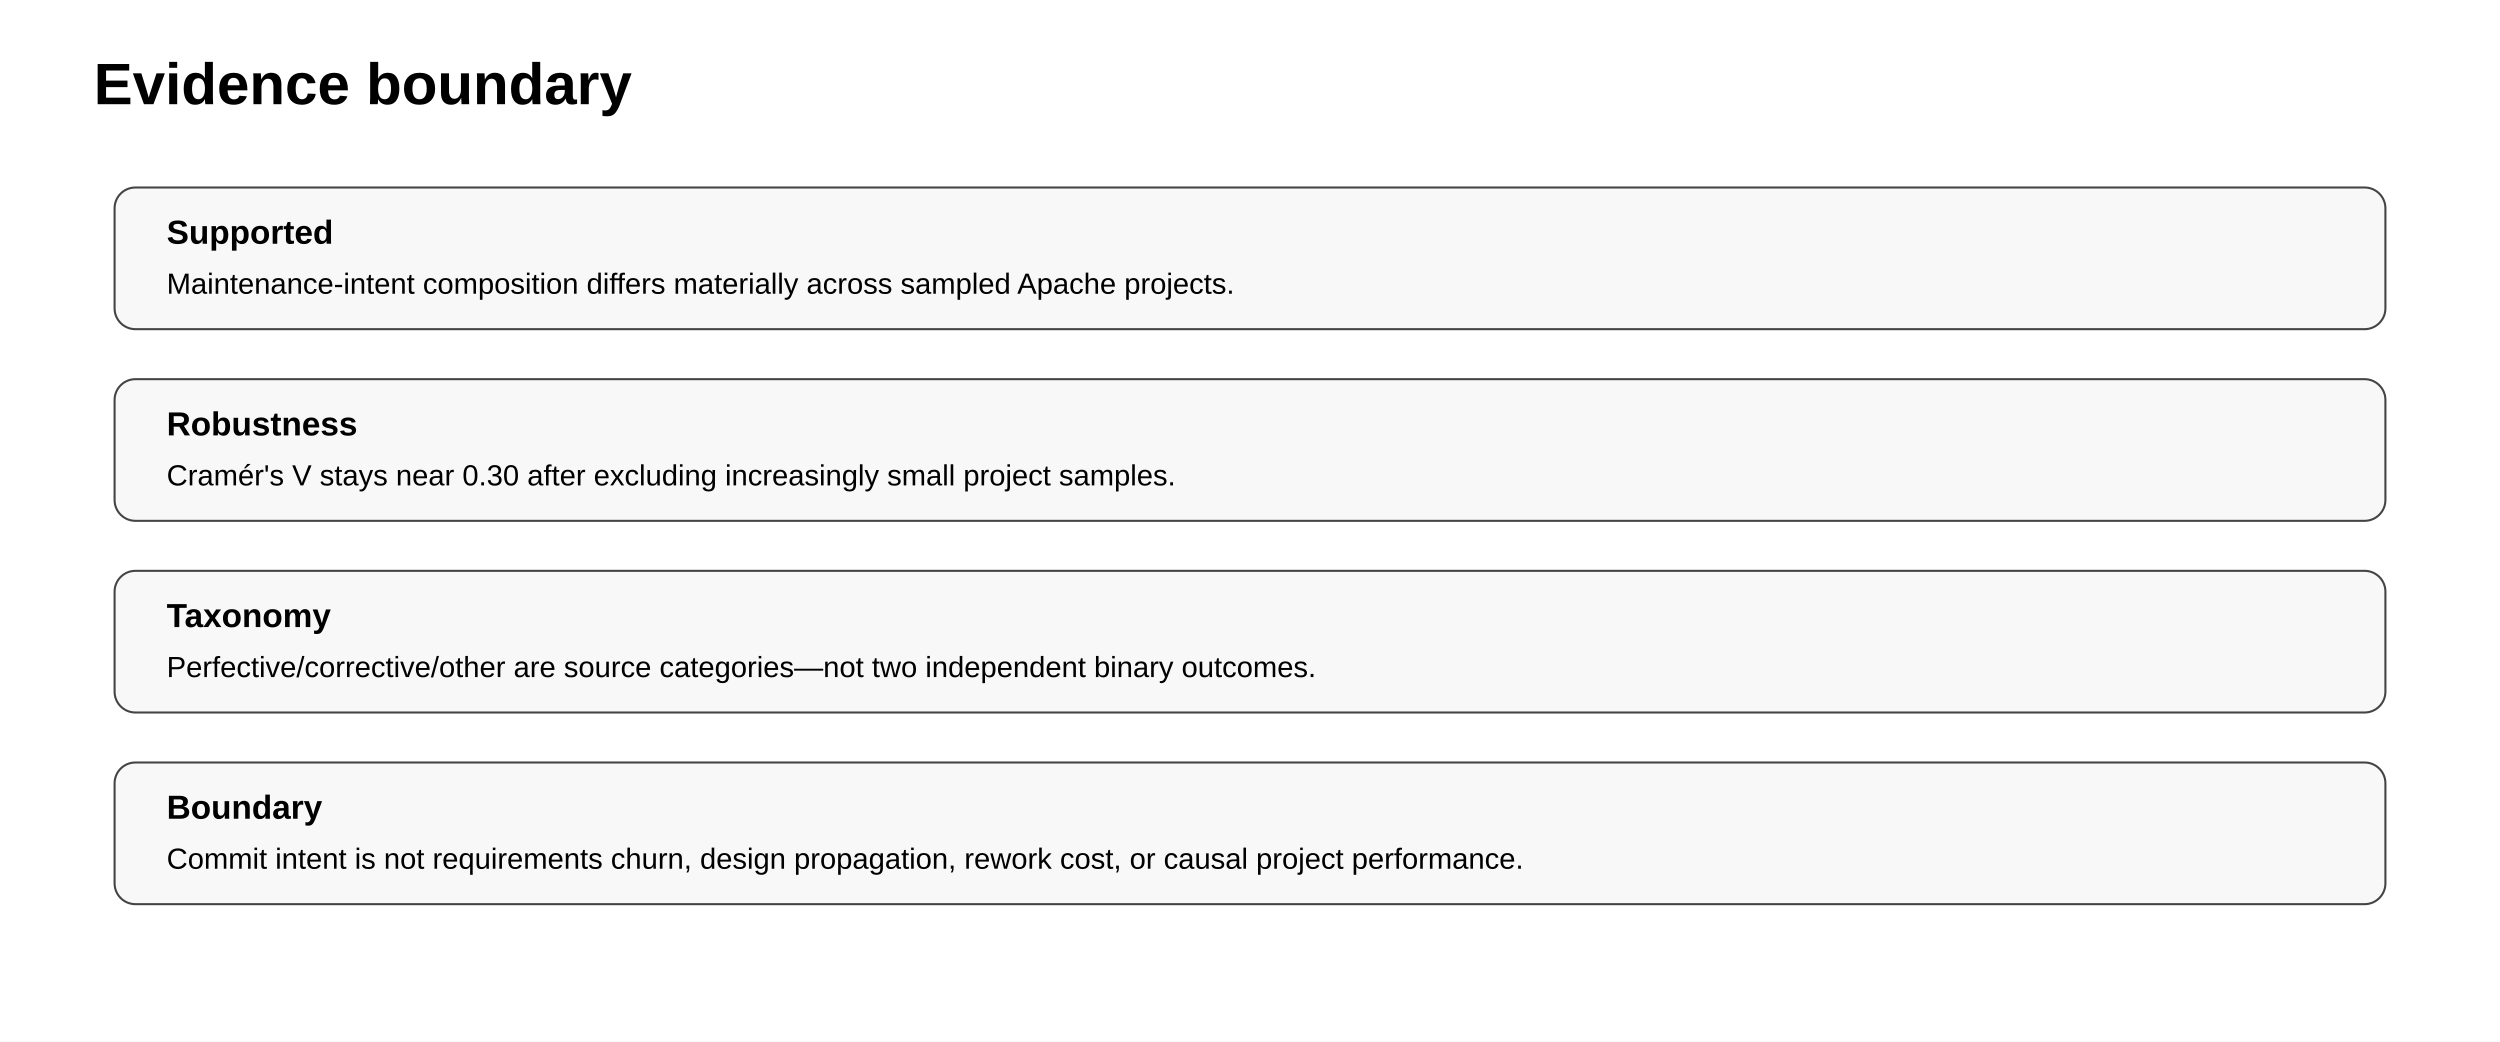
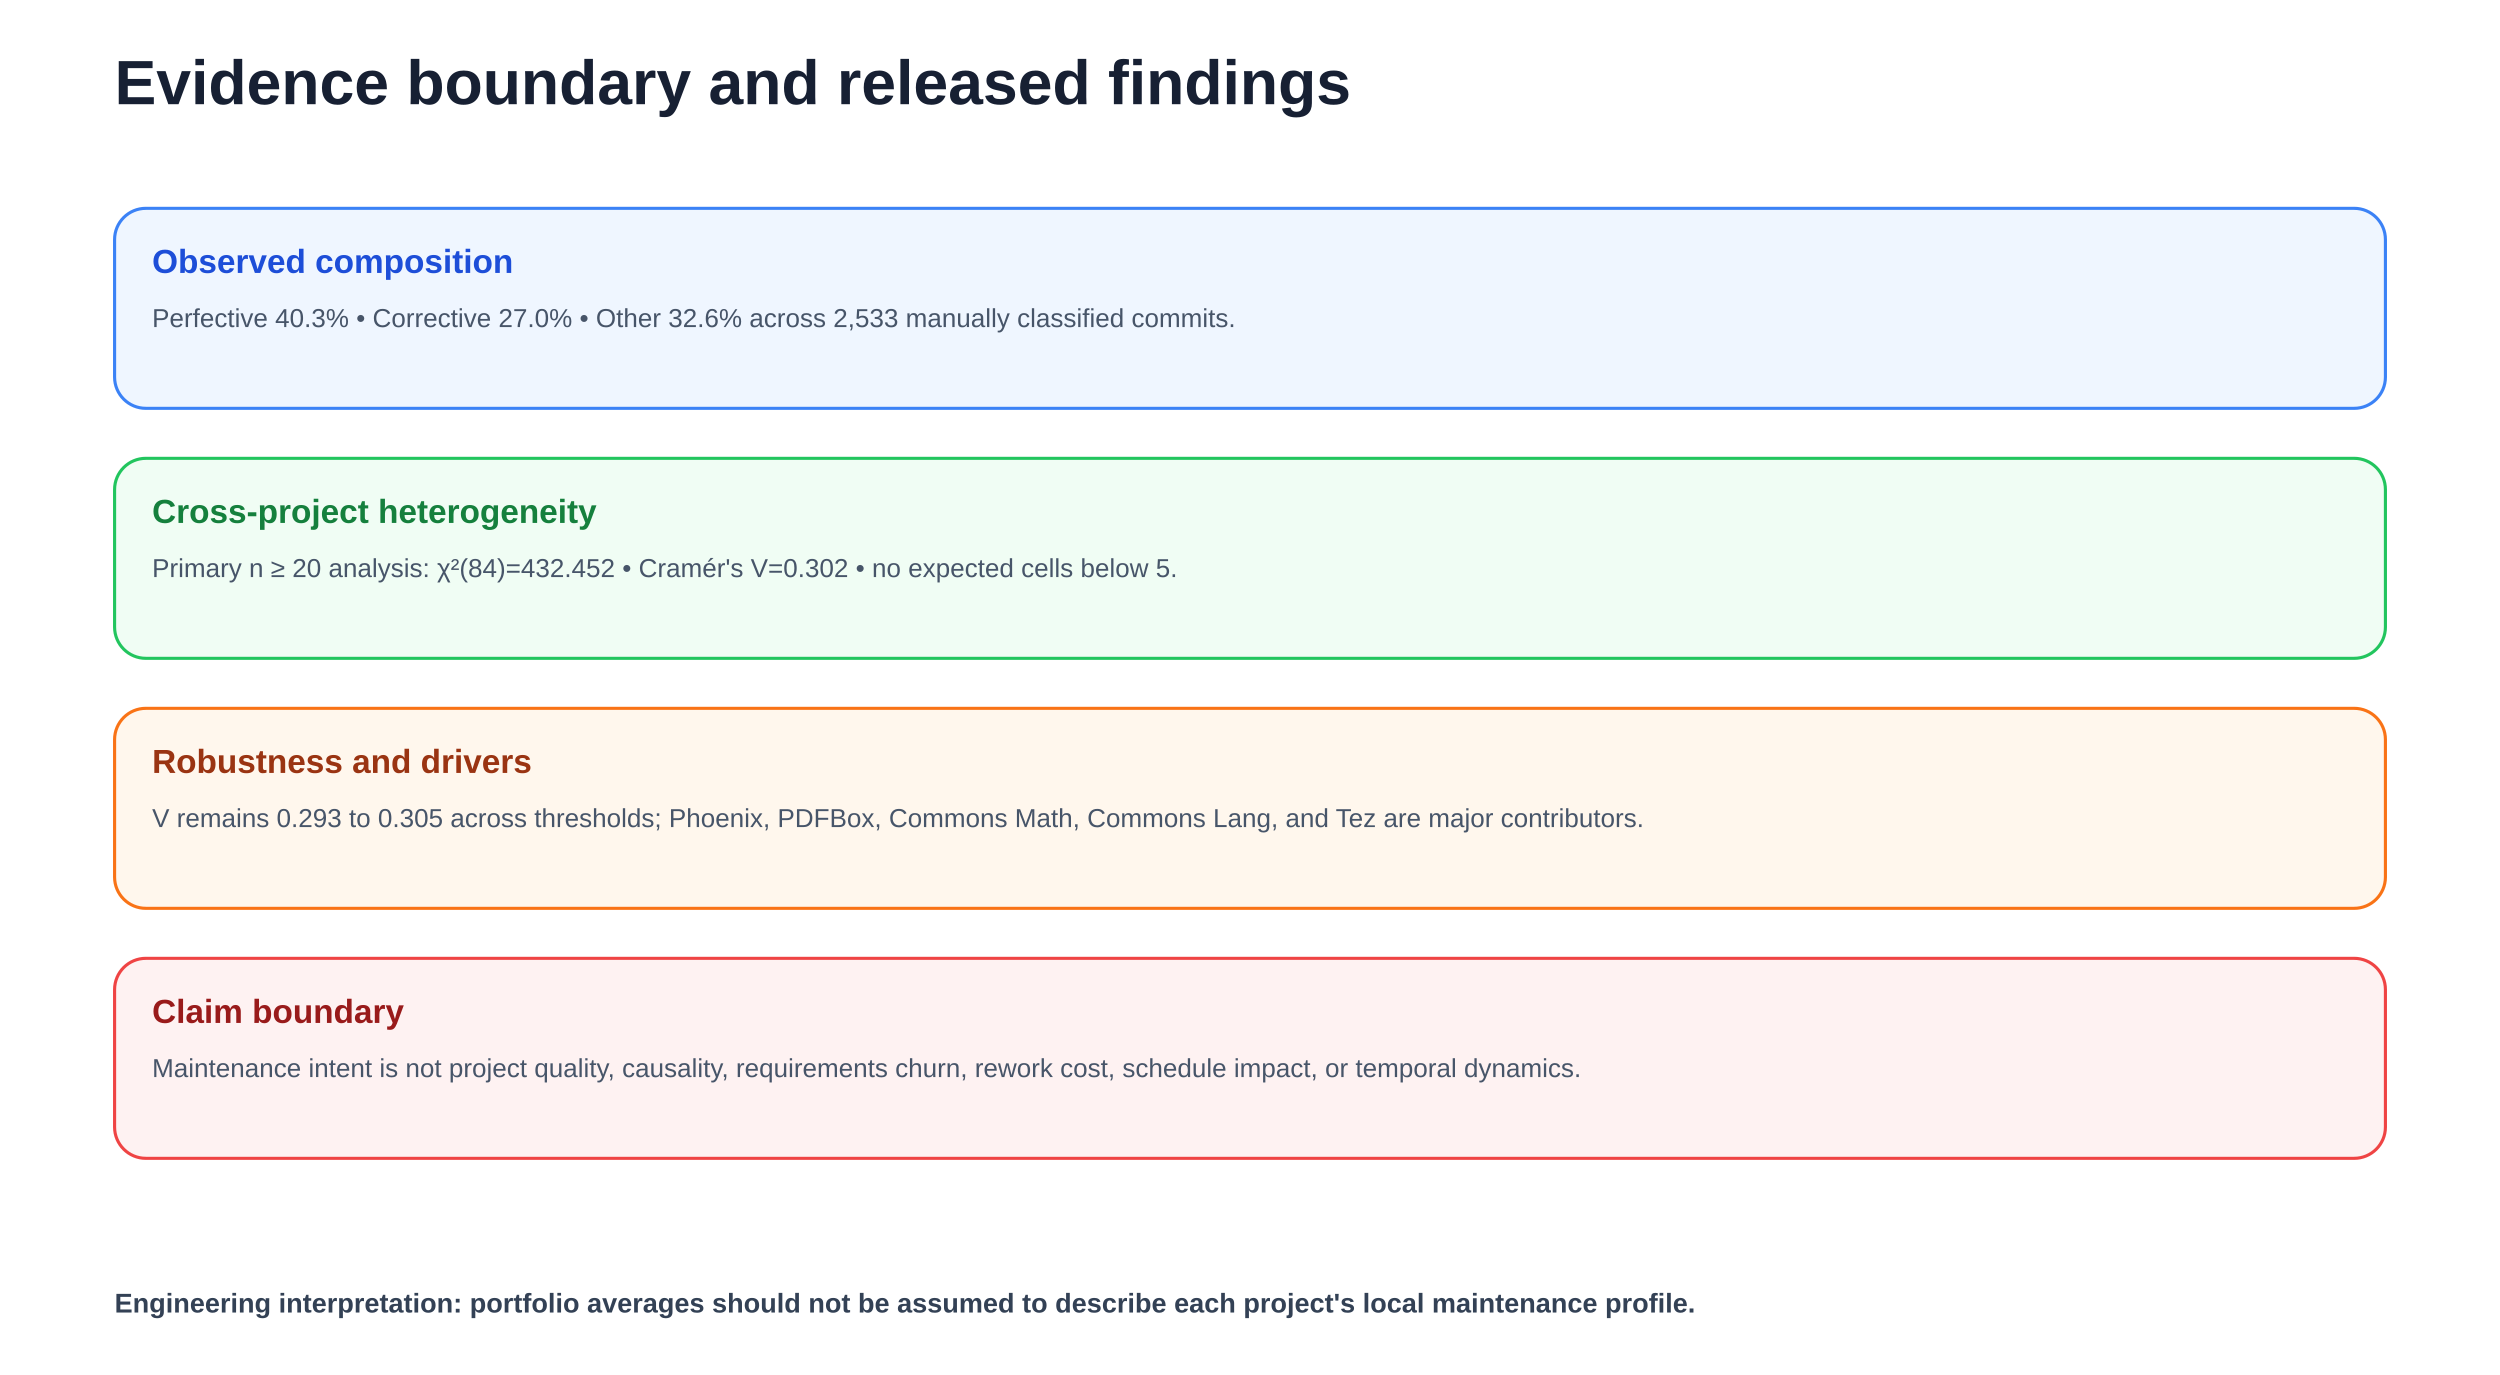
- <svg xmlns="http://www.w3.org/2000/svg" width="1200" height="500" viewBox="0 0 1200 500">
-   <rect width="100%" height="100%" fill="white" />
-   <text x="45" y="50" font-family="Arial, sans-serif" font-size="28" font-weight="700" text-anchor="start">Evidence boundary</text>
-   <rect x="55" y="90" width="1090" height="68" rx="10" fill="#f8f8f8" stroke="#444" />
-   <text x="80" y="117" font-family="Arial, sans-serif" font-size="16" font-weight="700" text-anchor="start">Supported</text>
-   <text x="80" y="141" font-family="Arial, sans-serif" font-size="14" font-weight="400" text-anchor="start">Maintenance-intent composition differs materially across sampled Apache projects.</text>
-   <rect x="55" y="182" width="1090" height="68" rx="10" fill="#f8f8f8" stroke="#444" />
-   <text x="80" y="209" font-family="Arial, sans-serif" font-size="16" font-weight="700" text-anchor="start">Robustness</text>
-   <text x="80" y="233" font-family="Arial, sans-serif" font-size="14" font-weight="400" text-anchor="start">Cramér's V stays near 0.30 after excluding increasingly small project samples.</text>
-   <rect x="55" y="274" width="1090" height="68" rx="10" fill="#f8f8f8" stroke="#444" />
-   <text x="80" y="301" font-family="Arial, sans-serif" font-size="16" font-weight="700" text-anchor="start">Taxonomy</text>
-   <text x="80" y="325" font-family="Arial, sans-serif" font-size="14" font-weight="400" text-anchor="start">Perfective/corrective/other are source categories—not two independent binary outcomes.</text>
-   <rect x="55" y="366" width="1090" height="68" rx="10" fill="#f8f8f8" stroke="#444" />
-   <text x="80" y="393" font-family="Arial, sans-serif" font-size="16" font-weight="700" text-anchor="start">Boundary</text>
-   <text x="80" y="417" font-family="Arial, sans-serif" font-size="14" font-weight="400" text-anchor="start">Commit intent is not requirements churn, design propagation, rework cost, or causal project performance.</text>
+ <svg xmlns="http://www.w3.org/2000/svg" width="1200" height="660" viewBox="0 0 1200 660">
+   <rect width="100%" height="100%" fill="#ffffff" />
+   <text x="55" y="50" font-family="Arial, Helvetica, sans-serif" font-size="30" font-weight="700" text-anchor="start" fill="#172033">Evidence boundary and released findings</text>
+   <rect x="55" y="100" width="1090" height="96" rx="15" fill="#eff6ff" stroke="#3b82f6" stroke-width="1.5" />
+   <text x="73" y="131" font-family="Arial, Helvetica, sans-serif" font-size="16" font-weight="700" text-anchor="start" fill="#1d4ed8">Observed composition</text>
+   <text x="73" y="157" font-family="Arial, Helvetica, sans-serif" font-size="12.5" font-weight="400" text-anchor="start" fill="#475569">Perfective 40.3% • Corrective 27.0% • Other 32.6% across 2,533 manually classified commits.</text>
+   <rect x="55" y="220" width="1090" height="96" rx="15" fill="#f0fdf4" stroke="#22c55e" stroke-width="1.5" />
+   <text x="73" y="251" font-family="Arial, Helvetica, sans-serif" font-size="16" font-weight="700" text-anchor="start" fill="#15803d">Cross-project heterogeneity</text>
+   <text x="73" y="277" font-family="Arial, Helvetica, sans-serif" font-size="12.5" font-weight="400" text-anchor="start" fill="#475569">Primary n ≥ 20 analysis: χ²(84)=432.452 • Cramér's V=0.302 • no expected cells below 5.</text>
+   <rect x="55" y="340" width="1090" height="96" rx="15" fill="#fff7ed" stroke="#f97316" stroke-width="1.5" />
+   <text x="73" y="371" font-family="Arial, Helvetica, sans-serif" font-size="16" font-weight="700" text-anchor="start" fill="#9a3412">Robustness and drivers</text>
+   <text x="73" y="397" font-family="Arial, Helvetica, sans-serif" font-size="12.5" font-weight="400" text-anchor="start" fill="#475569">V remains 0.293 to 0.305 across thresholds; Phoenix, PDFBox, Commons Math, Commons Lang, and Tez are major contributors.</text>
+   <rect x="55" y="460" width="1090" height="96" rx="15" fill="#fef2f2" stroke="#ef4444" stroke-width="1.5" />
+   <text x="73" y="491" font-family="Arial, Helvetica, sans-serif" font-size="16" font-weight="700" text-anchor="start" fill="#991b1b">Claim boundary</text>
+   <text x="73" y="517" font-family="Arial, Helvetica, sans-serif" font-size="12.5" font-weight="400" text-anchor="start" fill="#475569">Maintenance intent is not project quality, causality, requirements churn, rework cost, schedule impact, or temporal dynamics.</text>
+   <text x="55" y="630" font-family="Arial, Helvetica, sans-serif" font-size="13" font-weight="700" text-anchor="start" fill="#334155">Engineering interpretation: portfolio averages should not be assumed to describe each project's local maintenance profile.</text>
</svg>
